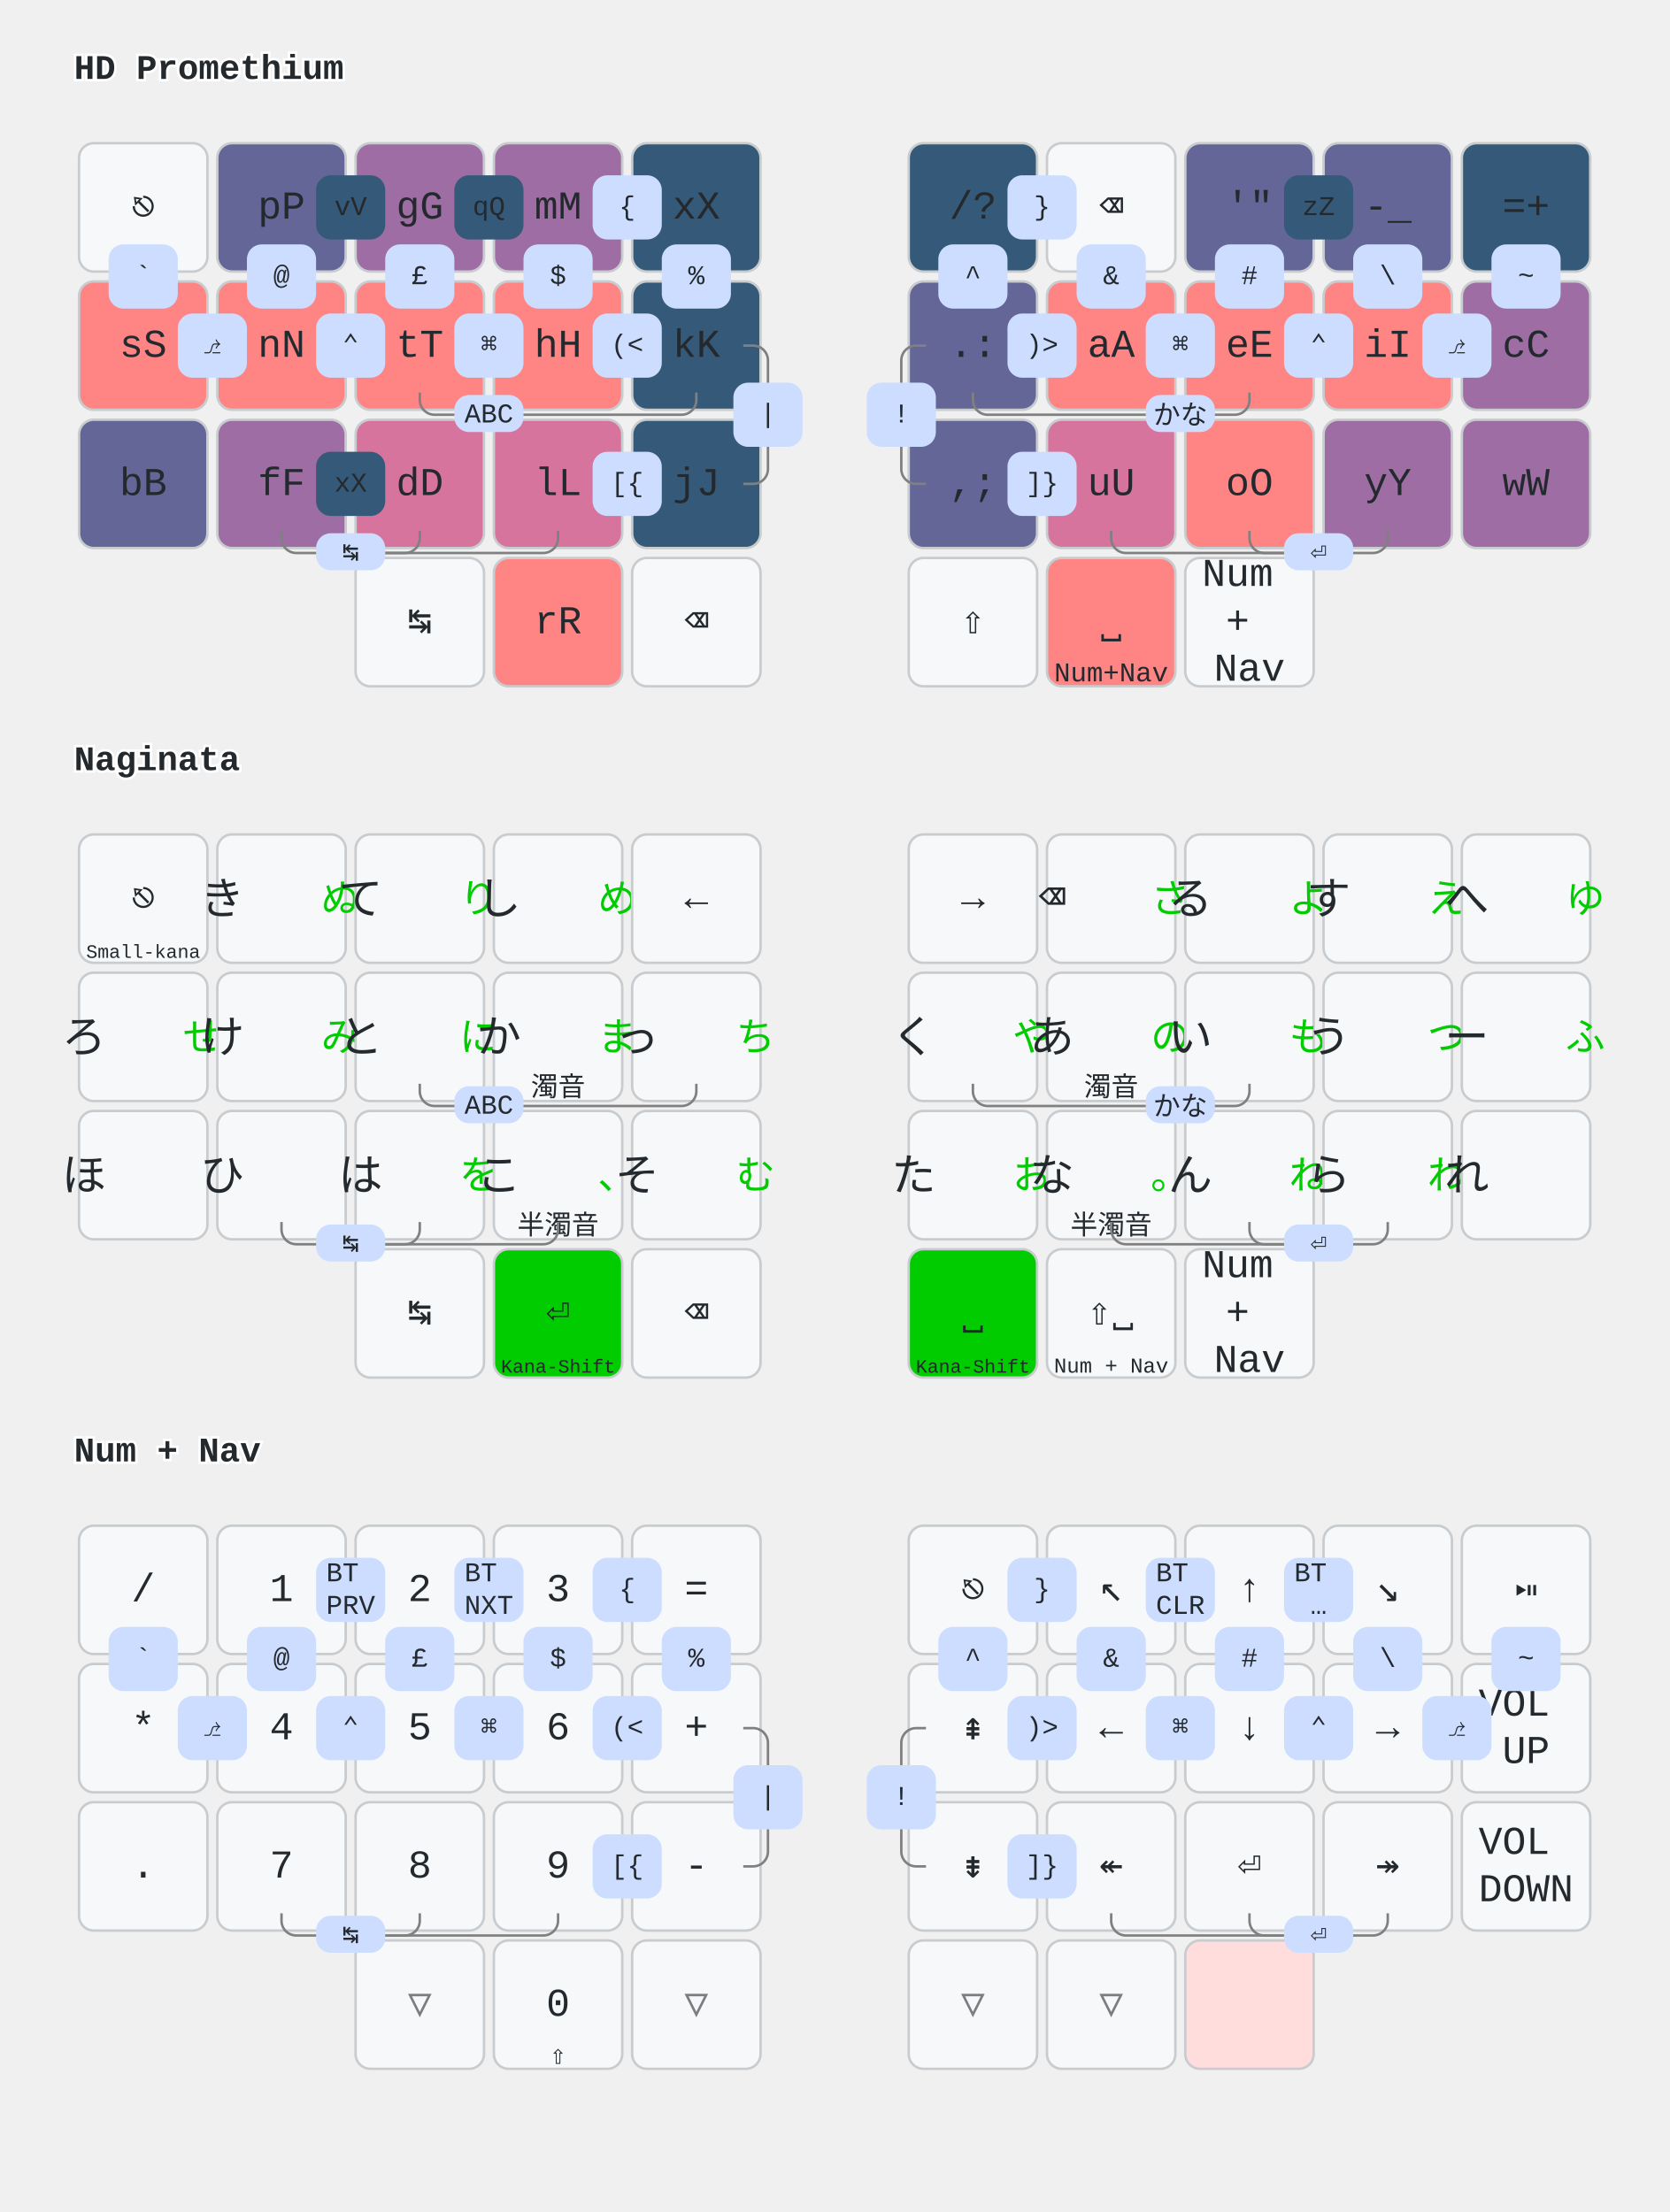
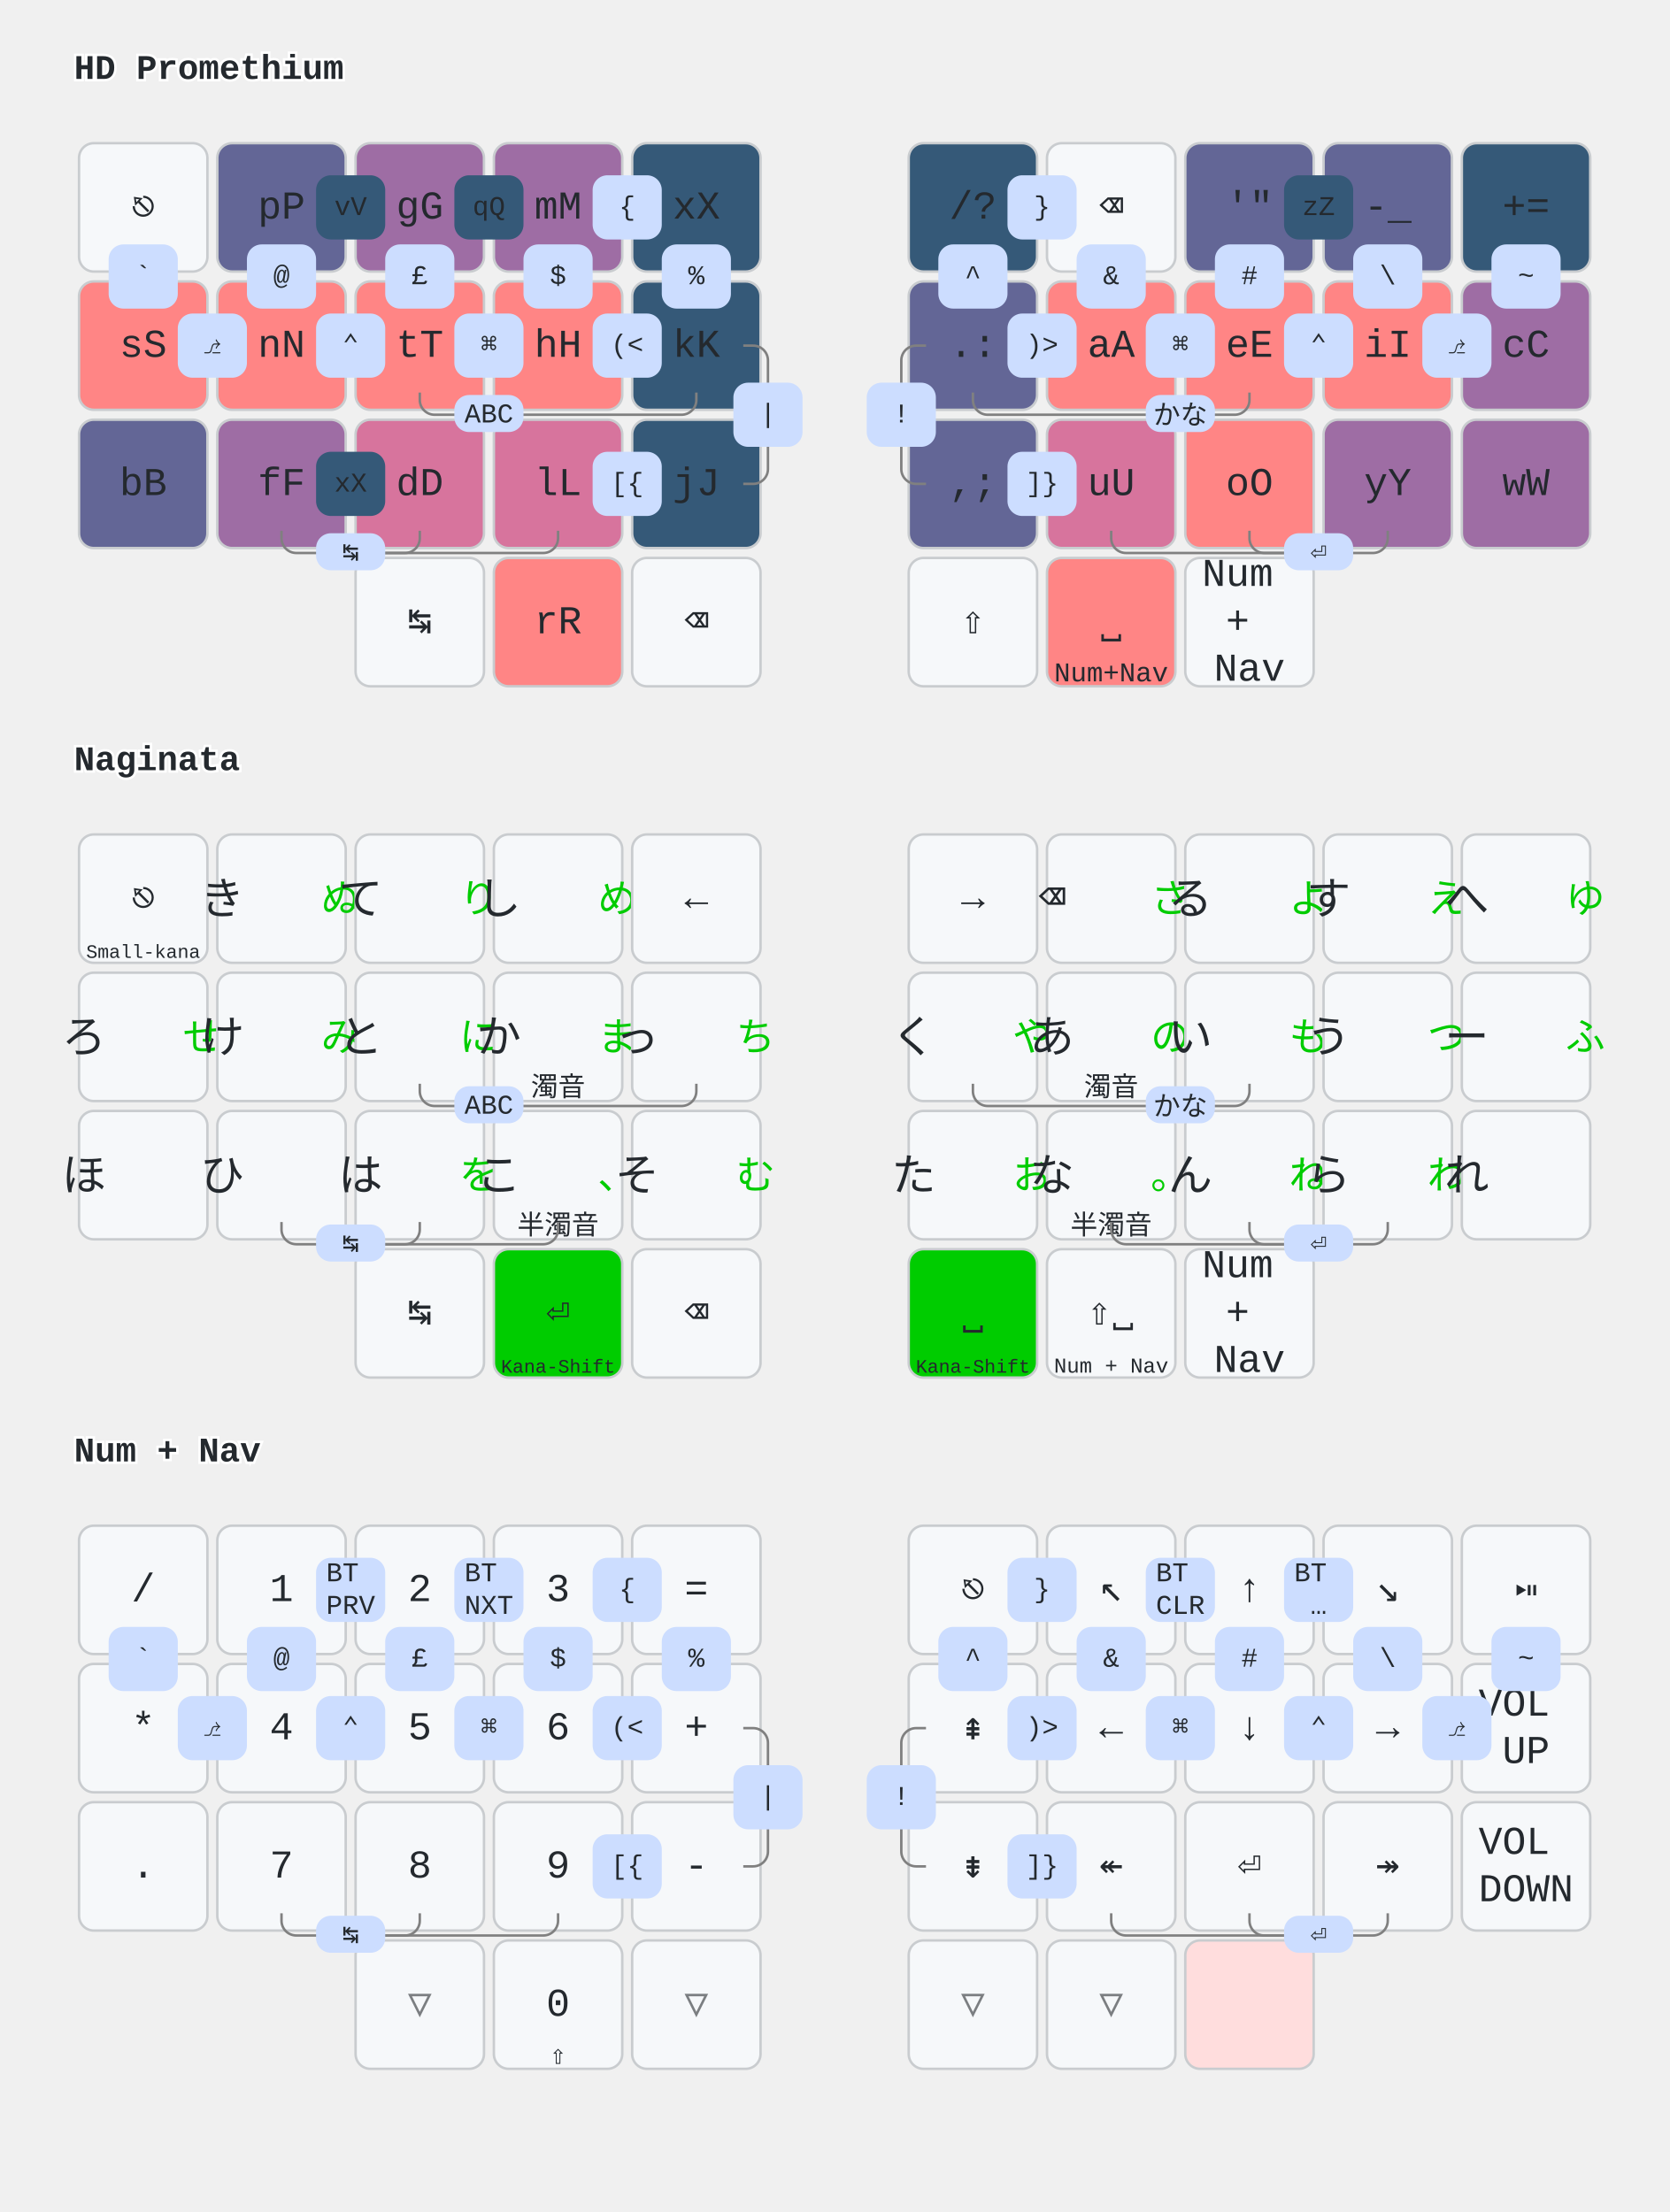
<svg xmlns="http://www.w3.org/2000/svg" width="676" height="896" viewBox="0 0 676 896" class="keymap">
  <style>/* inherit to force styles through use tags*/
svg path {
    fill: inherit;
}
/* font and background color specifications */
svg.keymap {
    font-family: SFMono-Regular,Consolas,Liberation Mono,Menlo,monospace;
    font-size: 14px;
    font-kerning: normal;
    text-rendering: optimizeLegibility;
    fill: #24292e;
}

/* default key styling */
rect.key {
    fill: #f6f8fa;
    stroke: #c9cccf;
    stroke-width: 1;
}

/* color accent for combo boxes */
rect.combo {
    fill: #cdf;
}

/* color accent for held keys */
rect.held, rect.combo.held {
    fill: #fdd;
}

/* color accent for ghost (optional) keys */
rect.ghost, rect.combo.ghost {
    stroke-dasharray: 4, 4;
    stroke-width: 2;
}

text {
    text-anchor: middle;
    dominant-baseline: middle;
}

/* styling for layer labels */
text.label {
    font-weight: bold;
    text-anchor: start;
    stroke: white;
    stroke-width: 2;
    paint-order: stroke;
}

text.tap {
    font-size: 16px;
}

/* styling for combo tap, and key hold/shifted label text */
text.combo, text.hold, text.shifted {
    font-size: 11px;
}

text.hold {
    text-anchor: middle;
    dominant-baseline: auto;
}

text.shifted {
    text-anchor: middle;
    dominant-baseline: hanging;
}

/* styling for hold/shifted label text in combo box */
text.combo.hold, text.combo.shifted {
    font-size: 8px;
}

/* lighter symbol for transparent keys */
text.trans {
    fill: #7b7e81;
}

/* styling for combo dendrons */
path.combo {
    stroke-width: 1;
    stroke: gray;
    fill: none;
}

/* Start Tabler Icons Cleanup */
/* cannot use height/width with glyphs */
.icon-tabler &gt; path {
    fill: inherit;
    stroke: inherit;
}
/* hide tabler's default box */
.icon-tabler &gt; path[stroke="none"][fill="none"] {
    visibility: collapse;
}

rect.low {
    fill: #355978;
}
rect.medium-low {
    fill: #636696;
}
rect.medium {
    fill: #9E6DA4;
}
rect.medium-high {
    fill: #D7749D;
}
rect.high {
    fill: #FF8585;
}

/* green styling for Naginata kana-shift */
rect.kshift {
    fill: #00CC00;
}
text.left {
    font-size: 18px;
    translate: 16px 7px;
}
text.right {
    fill: #00CC00;
    font-size: 16px;
    translate: -16px -10px;
}
</style>
  <g transform="translate(30, 0)" class="layer-HD Promethium">
    <text x="0" y="28" class="label" id="HD-Promethium">HD Promethium</text>
    <g transform="translate(0, 56)">
      <g transform="translate(28, 28)" class="key keypos-0">
        <rect rx="6" ry="6" x="-26" y="-26" width="52" height="52" class="key" />
        <text x="0" y="0" class="key tap">⎋</text>
      </g>
      <g transform="translate(84, 28)" class="key medium-low keypos-1">
        <rect rx="6" ry="6" x="-26" y="-26" width="52" height="52" class="key medium-low" />
        <text x="0" y="0" class="key medium-low tap">pP</text>
      </g>
      <g transform="translate(140, 28)" class="key medium keypos-2">
        <rect rx="6" ry="6" x="-26" y="-26" width="52" height="52" class="key medium" />
        <text x="0" y="0" class="key medium tap">gG</text>
      </g>
      <g transform="translate(196, 28)" class="key medium keypos-3">
        <rect rx="6" ry="6" x="-26" y="-26" width="52" height="52" class="key medium" />
        <text x="0" y="0" class="key medium tap">mM</text>
      </g>
      <g transform="translate(252, 28)" class="key low keypos-4">
        <rect rx="6" ry="6" x="-26" y="-26" width="52" height="52" class="key low" />
        <text x="0" y="0" class="key low tap">xX</text>
      </g>
      <g transform="translate(364, 28)" class="key low keypos-5">
        <rect rx="6" ry="6" x="-26" y="-26" width="52" height="52" class="key low" />
        <text x="0" y="0" class="key low tap">/?</text>
      </g>
      <g transform="translate(420, 28)" class="key keypos-6">
        <rect rx="6" ry="6" x="-26" y="-26" width="52" height="52" class="key" />
        <text x="0" y="0" class="key tap">⌫</text>
      </g>
      <g transform="translate(476, 28)" class="key medium-low keypos-7">
        <rect rx="6" ry="6" x="-26" y="-26" width="52" height="52" class="key medium-low" />
        <text x="0" y="0" class="key medium-low tap">'"</text>
      </g>
      <g transform="translate(532, 28)" class="key medium-low keypos-8">
        <rect rx="6" ry="6" x="-26" y="-26" width="52" height="52" class="key medium-low" />
        <text x="0" y="0" class="key medium-low tap">-_</text>
      </g>
      <g transform="translate(588, 28)" class="key low keypos-9">
        <rect rx="6" ry="6" x="-26" y="-26" width="52" height="52" class="key low" />
-         <text x="0" y="0" class="key low tap">=+</text>
+         <text x="0" y="0" class="key low tap">+=</text>
      </g>
      <g transform="translate(28, 84)" class="key high keypos-10">
        <rect rx="6" ry="6" x="-26" y="-26" width="52" height="52" class="key high" />
        <text x="0" y="0" class="key high tap">sS</text>
      </g>
      <g transform="translate(84, 84)" class="key high keypos-11">
        <rect rx="6" ry="6" x="-26" y="-26" width="52" height="52" class="key high" />
        <text x="0" y="0" class="key high tap">nN</text>
      </g>
      <g transform="translate(140, 84)" class="key high keypos-12">
        <rect rx="6" ry="6" x="-26" y="-26" width="52" height="52" class="key high" />
        <text x="0" y="0" class="key high tap">tT</text>
      </g>
      <g transform="translate(196, 84)" class="key high keypos-13">
        <rect rx="6" ry="6" x="-26" y="-26" width="52" height="52" class="key high" />
        <text x="0" y="0" class="key high tap">hH</text>
      </g>
      <g transform="translate(252, 84)" class="key low keypos-14">
        <rect rx="6" ry="6" x="-26" y="-26" width="52" height="52" class="key low" />
        <text x="0" y="0" class="key low tap">kK</text>
      </g>
      <g transform="translate(364, 84)" class="key medium-low keypos-15">
        <rect rx="6" ry="6" x="-26" y="-26" width="52" height="52" class="key medium-low" />
        <text x="0" y="0" class="key medium-low tap">.:</text>
      </g>
      <g transform="translate(420, 84)" class="key high keypos-16">
        <rect rx="6" ry="6" x="-26" y="-26" width="52" height="52" class="key high" />
        <text x="0" y="0" class="key high tap">aA</text>
      </g>
      <g transform="translate(476, 84)" class="key high keypos-17">
        <rect rx="6" ry="6" x="-26" y="-26" width="52" height="52" class="key high" />
        <text x="0" y="0" class="key high tap">eE</text>
      </g>
      <g transform="translate(532, 84)" class="key high keypos-18">
        <rect rx="6" ry="6" x="-26" y="-26" width="52" height="52" class="key high" />
        <text x="0" y="0" class="key high tap">iI</text>
      </g>
      <g transform="translate(588, 84)" class="key medium keypos-19">
        <rect rx="6" ry="6" x="-26" y="-26" width="52" height="52" class="key medium" />
        <text x="0" y="0" class="key medium tap">cC</text>
      </g>
      <g transform="translate(28, 140)" class="key medium-low keypos-20">
        <rect rx="6" ry="6" x="-26" y="-26" width="52" height="52" class="key medium-low" />
        <text x="0" y="0" class="key medium-low tap">bB</text>
      </g>
      <g transform="translate(84, 140)" class="key medium keypos-21">
        <rect rx="6" ry="6" x="-26" y="-26" width="52" height="52" class="key medium" />
        <text x="0" y="0" class="key medium tap">fF</text>
      </g>
      <g transform="translate(140, 140)" class="key medium-high keypos-22">
        <rect rx="6" ry="6" x="-26" y="-26" width="52" height="52" class="key medium-high" />
        <text x="0" y="0" class="key medium-high tap">dD</text>
      </g>
      <g transform="translate(196, 140)" class="key medium-high keypos-23">
        <rect rx="6" ry="6" x="-26" y="-26" width="52" height="52" class="key medium-high" />
        <text x="0" y="0" class="key medium-high tap">lL</text>
      </g>
      <g transform="translate(252, 140)" class="key low keypos-24">
        <rect rx="6" ry="6" x="-26" y="-26" width="52" height="52" class="key low" />
        <text x="0" y="0" class="key low tap">jJ</text>
      </g>
      <g transform="translate(364, 140)" class="key medium-low keypos-25">
        <rect rx="6" ry="6" x="-26" y="-26" width="52" height="52" class="key medium-low" />
        <text x="0" y="0" class="key medium-low tap">,;</text>
      </g>
      <g transform="translate(420, 140)" class="key medium-high keypos-26">
        <rect rx="6" ry="6" x="-26" y="-26" width="52" height="52" class="key medium-high" />
        <text x="0" y="0" class="key medium-high tap">uU</text>
      </g>
      <g transform="translate(476, 140)" class="key high keypos-27">
        <rect rx="6" ry="6" x="-26" y="-26" width="52" height="52" class="key high" />
        <text x="0" y="0" class="key high tap">oO</text>
      </g>
      <g transform="translate(532, 140)" class="key medium keypos-28">
        <rect rx="6" ry="6" x="-26" y="-26" width="52" height="52" class="key medium" />
        <text x="0" y="0" class="key medium tap">yY</text>
      </g>
      <g transform="translate(588, 140)" class="key medium keypos-29">
        <rect rx="6" ry="6" x="-26" y="-26" width="52" height="52" class="key medium" />
        <text x="0" y="0" class="key medium tap">wW</text>
      </g>
      <g transform="translate(140, 196)" class="key keypos-30">
        <rect rx="6" ry="6" x="-26" y="-26" width="52" height="52" class="key" />
        <text x="0" y="0" class="key tap">↹</text>
      </g>
      <g transform="translate(196, 196)" class="key high keypos-31">
        <rect rx="6" ry="6" x="-26" y="-26" width="52" height="52" class="key high" />
        <text x="0" y="0" class="key high tap">rR</text>
      </g>
      <g transform="translate(252, 196)" class="key keypos-32">
        <rect rx="6" ry="6" x="-26" y="-26" width="52" height="52" class="key" />
        <text x="0" y="0" class="key tap">⌫</text>
      </g>
      <g transform="translate(364, 196)" class="key keypos-33">
        <rect rx="6" ry="6" x="-26" y="-26" width="52" height="52" class="key" />
        <text x="0" y="0" class="key tap">⇧</text>
      </g>
      <g transform="translate(420, 196)" class="key high keypos-34">
        <rect rx="6" ry="6" x="-26" y="-26" width="52" height="52" class="key high" />
        <text x="0" y="0" class="key high tap">⎵</text>
        <text x="0" y="24" class="key high hold">Num+Nav</text>
      </g>
      <g transform="translate(476, 196)" class="key keypos-35">
        <rect rx="6" ry="6" x="-26" y="-26" width="52" height="52" class="key" />
        <a href="#Num--Nav">
          <text x="0" y="0" class="key tap layer-activator">
            <tspan x="0" dy="-1.2em">Num</tspan>
            <tspan x="0" dy="1.2em">+</tspan>
            <tspan x="0" dy="1.2em">Nav</tspan>
          </text>
        </a>
      </g>
      <g class="combo combopos-2">
        <path d="M448,112 h-78 a6.0,6.0 0 0 1 -6.0,-6.0 v-3" class="combo" />
        <path d="M448,112 h22 a6.0,6.0 0 0 0 6.0,-6.0 v-3" class="combo" />
        <rect rx="6" ry="6" x="434" y="104" width="28" height="15" class="combo" />
        <text x="448" y="112" class="combo tap">かな</text>
      </g>
      <g class="combo combopos-3">
        <path d="M168,112 h78 a6.0,6.0 0 0 0 6.0,-6.0 v-3" class="combo" />
        <path d="M168,112 h-22 a6.0,6.0 0 0 1 -6.0,-6.0 v-3" class="combo" />
        <rect rx="6" ry="6" x="154" y="104" width="28" height="15" class="combo" />
        <text x="168" y="112" class="combo tap">ABC</text>
      </g>
      <g class="combo combopos-4">
        <path d="M112,168 h78 a6.0,6.0 0 0 0 6.0,-6.0 v-3" class="combo" />
        <path d="M112,168 h22 a6.0,6.0 0 0 0 6.0,-6.0 v-3" class="combo" />
        <path d="M112,168 h-22 a6.0,6.0 0 0 1 -6.0,-6.0 v-3" class="combo" />
        <rect rx="6" ry="6" x="98" y="160" width="28" height="15" class="combo" />
        <text x="112" y="168" class="combo tap">↹</text>
      </g>
      <g class="combo combopos-5">
        <path d="M504,168 h-78 a6.0,6.0 0 0 1 -6.0,-6.0 v-3" class="combo" />
        <path d="M504,168 h-22 a6.0,6.0 0 0 1 -6.0,-6.0 v-3" class="combo" />
        <path d="M504,168 h22 a6.0,6.0 0 0 0 6.0,-6.0 v-3" class="combo" />
        <rect rx="6" ry="6" x="490" y="160" width="28" height="15" class="combo" />
        <text x="504" y="168" class="combo tap">⏎</text>
      </g>
      <g class="combo combopos-6">
        <rect rx="6" ry="6" x="42" y="71" width="28" height="26" class="combo" />
        <text x="56" y="84" class="combo tap">⎇</text>
      </g>
      <g class="combo combopos-7">
        <rect rx="6" ry="6" x="98" y="71" width="28" height="26" class="combo" />
        <text x="112" y="84" class="combo tap">⌃</text>
      </g>
      <g class="combo combopos-8">
        <rect rx="6" ry="6" x="154" y="71" width="28" height="26" class="combo" />
        <text x="168" y="84" class="combo tap">⌘</text>
      </g>
      <g class="combo combopos-9">
        <rect rx="6" ry="6" x="546" y="71" width="28" height="26" class="combo" />
        <text x="560" y="84" class="combo tap">⎇</text>
      </g>
      <g class="combo combopos-10">
        <rect rx="6" ry="6" x="490" y="71" width="28" height="26" class="combo" />
        <text x="504" y="84" class="combo tap">⌃</text>
      </g>
      <g class="combo combopos-11">
        <rect rx="6" ry="6" x="434" y="71" width="28" height="26" class="combo" />
        <text x="448" y="84" class="combo tap">⌘</text>
      </g>
      <g class="combo low combopos-12">
        <rect rx="6" ry="6" x="154" y="15" width="28" height="26" class="combo low" />
        <text x="168" y="28" class="combo low tap">qQ</text>
      </g>
      <g class="combo low combopos-13">
        <rect rx="6" ry="6" x="490" y="15" width="28" height="26" class="combo low" />
        <text x="504" y="28" class="combo low tap">zZ</text>
      </g>
      <g class="combo low combopos-14">
        <rect rx="6" ry="6" x="98" y="15" width="28" height="26" class="combo low" />
        <text x="112" y="28" class="combo low tap">vV</text>
      </g>
      <g class="combo low combopos-15">
        <rect rx="6" ry="6" x="98" y="127" width="28" height="26" class="combo low" />
        <text x="112" y="140" class="combo low tap">xX</text>
      </g>
      <g class="combo combopos-16">
        <rect rx="6" ry="6" x="14" y="43" width="28" height="26" class="combo" />
        <text x="28" y="56" class="combo tap">`</text>
      </g>
      <g class="combo combopos-17">
        <rect rx="6" ry="6" x="70" y="43" width="28" height="26" class="combo" />
        <text x="84" y="56" class="combo tap">@</text>
      </g>
      <g class="combo combopos-18">
        <rect rx="6" ry="6" x="126" y="43" width="28" height="26" class="combo" />
        <text x="140" y="56" class="combo tap">£</text>
      </g>
      <g class="combo combopos-19">
        <rect rx="6" ry="6" x="182" y="43" width="28" height="26" class="combo" />
        <text x="196" y="56" class="combo tap">$</text>
      </g>
      <g class="combo combopos-20">
        <rect rx="6" ry="6" x="238" y="43" width="28" height="26" class="combo" />
        <text x="252" y="56" class="combo tap">%</text>
      </g>
      <g class="combo combopos-21">
        <path d="M281,112 v-22 a6.0,6.0 0 0 0 -6.0,-6.0 h-4" class="combo" />
        <path d="M281,112 v22 a6.0,6.0 0 0 1 -6.0,6.0 h-4" class="combo" />
        <rect rx="6" ry="6" x="267" y="99" width="28" height="26" class="combo" />
        <text x="281" y="112" class="combo tap">|</text>
      </g>
      <g class="combo combopos-22">
        <path d="M335,112 v-22 a6.0,6.0 0 0 1 6.0,-6.0 h4" class="combo" />
        <path d="M335,112 v22 a6.0,6.0 0 0 0 6.0,6.0 h4" class="combo" />
        <rect rx="6" ry="6" x="321" y="99" width="28" height="26" class="combo" />
        <text x="335" y="112" class="combo tap">!</text>
      </g>
      <g class="combo combopos-23">
        <rect rx="6" ry="6" x="350" y="43" width="28" height="26" class="combo" />
        <text x="364" y="56" class="combo tap">^</text>
      </g>
      <g class="combo combopos-24">
        <rect rx="6" ry="6" x="406" y="43" width="28" height="26" class="combo" />
        <text x="420" y="56" class="combo tap">&amp;</text>
      </g>
      <g class="combo combopos-25">
        <rect rx="6" ry="6" x="462" y="43" width="28" height="26" class="combo" />
        <text x="476" y="56" class="combo tap">#</text>
      </g>
      <g class="combo combopos-26">
        <rect rx="6" ry="6" x="518" y="43" width="28" height="26" class="combo" />
        <text x="532" y="56" class="combo tap">\</text>
      </g>
      <g class="combo combopos-27">
        <rect rx="6" ry="6" x="574" y="43" width="28" height="26" class="combo" />
        <text x="588" y="56" class="combo tap">~</text>
      </g>
      <g class="combo combopos-28">
        <rect rx="6" ry="6" x="210" y="15" width="28" height="26" class="combo" />
        <text x="224" y="28" class="combo tap">{</text>
      </g>
      <g class="combo combopos-29">
        <rect rx="6" ry="6" x="378" y="15" width="28" height="26" class="combo" />
        <text x="392" y="28" class="combo tap">}</text>
      </g>
      <g class="combo combopos-30">
        <rect rx="6" ry="6" x="210" y="71" width="28" height="26" class="combo" />
        <text x="224" y="84" class="combo tap">(&lt;</text>
      </g>
      <g class="combo combopos-31">
        <rect rx="6" ry="6" x="378" y="71" width="28" height="26" class="combo" />
        <text x="392" y="84" class="combo tap">)&gt;</text>
      </g>
      <g class="combo combopos-32">
        <rect rx="6" ry="6" x="210" y="127" width="28" height="26" class="combo" />
        <text x="224" y="140" class="combo tap">[{</text>
      </g>
      <g class="combo combopos-33">
        <rect rx="6" ry="6" x="378" y="127" width="28" height="26" class="combo" />
        <text x="392" y="140" class="combo tap">]}</text>
      </g>
    </g>
  </g>
  <g transform="translate(30, 280)" class="layer-Naginata">
    <text x="0" y="28" class="label" id="Naginata">Naginata</text>
    <g transform="translate(0, 56)">
      <g transform="translate(28, 28)" class="key keypos-0">
        <rect rx="6" ry="6" x="-26" y="-26" width="52" height="52" class="key" />
        <text x="0" y="0" class="key tap">⎋</text>
        <text x="0" y="24" class="key hold">
          <tspan style="font-size: 70%">Small-kana</tspan>
        </text>
      </g>
      <g transform="translate(84, 28)" class="key keypos-1">
        <rect rx="6" ry="6" x="-26" y="-26" width="52" height="52" class="key" />
        <text x="-24" y="0" class="key left">き</text>
        <text x="24" y="0" class="key right">ぬ</text>
      </g>
      <g transform="translate(140, 28)" class="key keypos-2">
        <rect rx="6" ry="6" x="-26" y="-26" width="52" height="52" class="key" />
        <text x="-24" y="0" class="key left">て</text>
        <text x="24" y="0" class="key right">り</text>
      </g>
      <g transform="translate(196, 28)" class="key keypos-3">
        <rect rx="6" ry="6" x="-26" y="-26" width="52" height="52" class="key" />
        <text x="-24" y="0" class="key left">し</text>
        <text x="24" y="0" class="key right">め</text>
      </g>
      <g transform="translate(252, 28)" class="key keypos-4">
        <rect rx="6" ry="6" x="-26" y="-26" width="52" height="52" class="key" />
        <text x="0" y="0" class="key tap">←</text>
      </g>
      <g transform="translate(364, 28)" class="key keypos-5">
        <rect rx="6" ry="6" x="-26" y="-26" width="52" height="52" class="key" />
        <text x="0" y="0" class="key tap">→</text>
      </g>
      <g transform="translate(420, 28)" class="key keypos-6">
        <rect rx="6" ry="6" x="-26" y="-26" width="52" height="52" class="key" />
        <text x="-24" y="0" class="key left">⌫</text>
        <text x="24" y="0" class="key right">さ</text>
      </g>
      <g transform="translate(476, 28)" class="key keypos-7">
        <rect rx="6" ry="6" x="-26" y="-26" width="52" height="52" class="key" />
        <text x="-24" y="0" class="key left">る</text>
        <text x="24" y="0" class="key right">よ</text>
      </g>
      <g transform="translate(532, 28)" class="key keypos-8">
        <rect rx="6" ry="6" x="-26" y="-26" width="52" height="52" class="key" />
        <text x="-24" y="0" class="key left">す</text>
        <text x="24" y="0" class="key right">え</text>
      </g>
      <g transform="translate(588, 28)" class="key keypos-9">
        <rect rx="6" ry="6" x="-26" y="-26" width="52" height="52" class="key" />
        <text x="-24" y="0" class="key left">へ</text>
        <text x="24" y="0" class="key right">ゆ</text>
      </g>
      <g transform="translate(28, 84)" class="key keypos-10">
        <rect rx="6" ry="6" x="-26" y="-26" width="52" height="52" class="key" />
        <text x="-24" y="0" class="key left">ろ</text>
        <text x="24" y="0" class="key right">せ</text>
      </g>
      <g transform="translate(84, 84)" class="key keypos-11">
        <rect rx="6" ry="6" x="-26" y="-26" width="52" height="52" class="key" />
        <text x="-24" y="0" class="key left">け</text>
        <text x="24" y="0" class="key right">み</text>
      </g>
      <g transform="translate(140, 84)" class="key keypos-12">
        <rect rx="6" ry="6" x="-26" y="-26" width="52" height="52" class="key" />
        <text x="-24" y="0" class="key left">と</text>
        <text x="24" y="0" class="key right">に</text>
      </g>
      <g transform="translate(196, 84)" class="key keypos-13">
        <rect rx="6" ry="6" x="-26" y="-26" width="52" height="52" class="key" />
        <text x="0" y="24" class="key hold">濁音</text>
        <text x="-24" y="0" class="key left">か</text>
        <text x="24" y="0" class="key right">ま</text>
      </g>
      <g transform="translate(252, 84)" class="key keypos-14">
        <rect rx="6" ry="6" x="-26" y="-26" width="52" height="52" class="key" />
        <text x="-24" y="0" class="key left">っ</text>
        <text x="24" y="0" class="key right">ち</text>
      </g>
      <g transform="translate(364, 84)" class="key keypos-15">
        <rect rx="6" ry="6" x="-26" y="-26" width="52" height="52" class="key" />
        <text x="-24" y="0" class="key left">く</text>
        <text x="24" y="0" class="key right">や</text>
      </g>
      <g transform="translate(420, 84)" class="key keypos-16">
        <rect rx="6" ry="6" x="-26" y="-26" width="52" height="52" class="key" />
        <text x="0" y="24" class="key hold">濁音</text>
        <text x="-24" y="0" class="key left">あ</text>
        <text x="24" y="0" class="key right">の</text>
      </g>
      <g transform="translate(476, 84)" class="key keypos-17">
        <rect rx="6" ry="6" x="-26" y="-26" width="52" height="52" class="key" />
        <text x="-24" y="0" class="key left">い</text>
        <text x="24" y="0" class="key right">も</text>
      </g>
      <g transform="translate(532, 84)" class="key keypos-18">
        <rect rx="6" ry="6" x="-26" y="-26" width="52" height="52" class="key" />
        <text x="-24" y="0" class="key left">う</text>
        <text x="24" y="0" class="key right">つ</text>
      </g>
      <g transform="translate(588, 84)" class="key keypos-19">
        <rect rx="6" ry="6" x="-26" y="-26" width="52" height="52" class="key" />
        <text x="-24" y="0" class="key left">ー</text>
        <text x="24" y="0" class="key right">ふ</text>
      </g>
      <g transform="translate(28, 140)" class="key keypos-20">
        <rect rx="6" ry="6" x="-26" y="-26" width="52" height="52" class="key" />
        <text x="-24" y="0" class="key left">ほ</text>
      </g>
      <g transform="translate(84, 140)" class="key keypos-21">
        <rect rx="6" ry="6" x="-26" y="-26" width="52" height="52" class="key" />
        <text x="-24" y="0" class="key left">ひ</text>
      </g>
      <g transform="translate(140, 140)" class="key keypos-22">
        <rect rx="6" ry="6" x="-26" y="-26" width="52" height="52" class="key" />
        <text x="-24" y="0" class="key left">は</text>
        <text x="24" y="0" class="key right">を</text>
      </g>
      <g transform="translate(196, 140)" class="key keypos-23">
        <rect rx="6" ry="6" x="-26" y="-26" width="52" height="52" class="key" />
        <text x="0" y="24" class="key hold">半濁音</text>
        <text x="-24" y="0" class="key left">こ</text>
        <text x="24" y="0" class="key right">、</text>
      </g>
      <g transform="translate(252, 140)" class="key keypos-24">
        <rect rx="6" ry="6" x="-26" y="-26" width="52" height="52" class="key" />
        <text x="-24" y="0" class="key left">そ</text>
        <text x="24" y="0" class="key right">む</text>
      </g>
      <g transform="translate(364, 140)" class="key keypos-25">
        <rect rx="6" ry="6" x="-26" y="-26" width="52" height="52" class="key" />
        <text x="-24" y="0" class="key left">た</text>
        <text x="24" y="0" class="key right">お</text>
      </g>
      <g transform="translate(420, 140)" class="key keypos-26">
        <rect rx="6" ry="6" x="-26" y="-26" width="52" height="52" class="key" />
        <text x="0" y="24" class="key hold">半濁音</text>
        <text x="-24" y="0" class="key left">な</text>
        <text x="24" y="0" class="key right">。</text>
      </g>
      <g transform="translate(476, 140)" class="key keypos-27">
        <rect rx="6" ry="6" x="-26" y="-26" width="52" height="52" class="key" />
        <text x="-24" y="0" class="key left">ん</text>
        <text x="24" y="0" class="key right">ね</text>
      </g>
      <g transform="translate(532, 140)" class="key keypos-28">
        <rect rx="6" ry="6" x="-26" y="-26" width="52" height="52" class="key" />
        <text x="-24" y="0" class="key left">ら</text>
        <text x="24" y="0" class="key right">わ</text>
      </g>
      <g transform="translate(588, 140)" class="key keypos-29">
        <rect rx="6" ry="6" x="-26" y="-26" width="52" height="52" class="key" />
        <text x="-24" y="0" class="key left">れ</text>
      </g>
      <g transform="translate(140, 196)" class="key keypos-30">
        <rect rx="6" ry="6" x="-26" y="-26" width="52" height="52" class="key" />
        <text x="0" y="0" class="key tap">↹</text>
      </g>
      <g transform="translate(196, 196)" class="key kshift keypos-31">
        <rect rx="6" ry="6" x="-26" y="-26" width="52" height="52" class="key kshift" />
        <text x="0" y="0" class="key kshift tap">⏎</text>
        <text x="0" y="24" class="key kshift hold">
          <tspan style="font-size: 70%">Kana-Shift</tspan>
        </text>
      </g>
      <g transform="translate(252, 196)" class="key keypos-32">
        <rect rx="6" ry="6" x="-26" y="-26" width="52" height="52" class="key" />
        <text x="0" y="0" class="key tap">⌫</text>
      </g>
      <g transform="translate(364, 196)" class="key kshift keypos-33">
        <rect rx="6" ry="6" x="-26" y="-26" width="52" height="52" class="key kshift" />
        <text x="0" y="0" class="key kshift tap">⎵</text>
        <text x="0" y="24" class="key kshift hold">
          <tspan style="font-size: 70%">Kana-Shift</tspan>
        </text>
      </g>
      <g transform="translate(420, 196)" class="key keypos-34">
        <rect rx="6" ry="6" x="-26" y="-26" width="52" height="52" class="key" />
        <text x="0" y="0" class="key tap">⇧⎵</text>
        <a href="#Num--Nav">
          <text x="0" y="24" class="key hold layer-activator">
            <tspan style="font-size: 78%">Num + Nav</tspan>
          </text>
        </a>
      </g>
      <g transform="translate(476, 196)" class="key keypos-35">
        <rect rx="6" ry="6" x="-26" y="-26" width="52" height="52" class="key" />
        <a href="#Num--Nav">
          <text x="0" y="0" class="key tap layer-activator">
            <tspan x="0" dy="-1.2em">Num</tspan>
            <tspan x="0" dy="1.2em">+</tspan>
            <tspan x="0" dy="1.2em">Nav</tspan>
          </text>
        </a>
      </g>
      <g class="combo combopos-0">
        <path d="M448,112 h-78 a6.0,6.0 0 0 1 -6.0,-6.0 v-3" class="combo" />
        <path d="M448,112 h22 a6.0,6.0 0 0 0 6.0,-6.0 v-3" class="combo" />
        <rect rx="6" ry="6" x="434" y="104" width="28" height="15" class="combo" />
        <text x="448" y="112" class="combo tap">かな</text>
      </g>
      <g class="combo combopos-1">
        <path d="M168,112 h78 a6.0,6.0 0 0 0 6.0,-6.0 v-3" class="combo" />
        <path d="M168,112 h-22 a6.0,6.0 0 0 1 -6.0,-6.0 v-3" class="combo" />
        <rect rx="6" ry="6" x="154" y="104" width="28" height="15" class="combo" />
        <text x="168" y="112" class="combo tap">ABC</text>
      </g>
      <g class="combo combopos-2">
        <path d="M112,168 h78 a6.0,6.0 0 0 0 6.0,-6.0 v-3" class="combo" />
        <path d="M112,168 h22 a6.0,6.0 0 0 0 6.0,-6.0 v-3" class="combo" />
        <path d="M112,168 h-22 a6.0,6.0 0 0 1 -6.0,-6.0 v-3" class="combo" />
        <rect rx="6" ry="6" x="98" y="160" width="28" height="15" class="combo" />
        <text x="112" y="168" class="combo tap">↹</text>
      </g>
      <g class="combo combopos-3">
        <path d="M504,168 h-78 a6.0,6.0 0 0 1 -6.0,-6.0 v-3" class="combo" />
        <path d="M504,168 h-22 a6.0,6.0 0 0 1 -6.0,-6.0 v-3" class="combo" />
        <path d="M504,168 h22 a6.0,6.0 0 0 0 6.0,-6.0 v-3" class="combo" />
        <rect rx="6" ry="6" x="490" y="160" width="28" height="15" class="combo" />
        <text x="504" y="168" class="combo tap">⏎</text>
      </g>
    </g>
  </g>
  <g transform="translate(30, 560)" class="layer-Num + Nav">
    <text x="0" y="28" class="label" id="Num--Nav">Num + Nav</text>
    <g transform="translate(0, 56)">
      <g transform="translate(28, 28)" class="key keypos-0">
        <rect rx="6" ry="6" x="-26" y="-26" width="52" height="52" class="key" />
        <text x="0" y="0" class="key tap">/</text>
      </g>
      <g transform="translate(84, 28)" class="key keypos-1">
        <rect rx="6" ry="6" x="-26" y="-26" width="52" height="52" class="key" />
        <text x="0" y="0" class="key tap">1</text>
      </g>
      <g transform="translate(140, 28)" class="key keypos-2">
        <rect rx="6" ry="6" x="-26" y="-26" width="52" height="52" class="key" />
        <text x="0" y="0" class="key tap">2</text>
      </g>
      <g transform="translate(196, 28)" class="key keypos-3">
        <rect rx="6" ry="6" x="-26" y="-26" width="52" height="52" class="key" />
        <text x="0" y="0" class="key tap">3</text>
      </g>
      <g transform="translate(252, 28)" class="key keypos-4">
        <rect rx="6" ry="6" x="-26" y="-26" width="52" height="52" class="key" />
        <text x="0" y="0" class="key tap">=</text>
      </g>
      <g transform="translate(364, 28)" class="key keypos-5">
        <rect rx="6" ry="6" x="-26" y="-26" width="52" height="52" class="key" />
        <text x="0" y="0" class="key tap">⎋</text>
      </g>
      <g transform="translate(420, 28)" class="key keypos-6">
        <rect rx="6" ry="6" x="-26" y="-26" width="52" height="52" class="key" />
        <text x="0" y="0" class="key tap">↖</text>
      </g>
      <g transform="translate(476, 28)" class="key keypos-7">
        <rect rx="6" ry="6" x="-26" y="-26" width="52" height="52" class="key" />
        <text x="0" y="0" class="key tap">↑</text>
      </g>
      <g transform="translate(532, 28)" class="key keypos-8">
        <rect rx="6" ry="6" x="-26" y="-26" width="52" height="52" class="key" />
        <text x="0" y="0" class="key tap">↘</text>
      </g>
      <g transform="translate(588, 28)" class="key keypos-9">
        <rect rx="6" ry="6" x="-26" y="-26" width="52" height="52" class="key" />
        <text x="0" y="0" class="key tap">⏯</text>
      </g>
      <g transform="translate(28, 84)" class="key keypos-10">
        <rect rx="6" ry="6" x="-26" y="-26" width="52" height="52" class="key" />
        <text x="0" y="0" class="key tap">*</text>
      </g>
      <g transform="translate(84, 84)" class="key keypos-11">
        <rect rx="6" ry="6" x="-26" y="-26" width="52" height="52" class="key" />
        <text x="0" y="0" class="key tap">4</text>
      </g>
      <g transform="translate(140, 84)" class="key keypos-12">
        <rect rx="6" ry="6" x="-26" y="-26" width="52" height="52" class="key" />
        <text x="0" y="0" class="key tap">5</text>
      </g>
      <g transform="translate(196, 84)" class="key keypos-13">
        <rect rx="6" ry="6" x="-26" y="-26" width="52" height="52" class="key" />
        <text x="0" y="0" class="key tap">6</text>
      </g>
      <g transform="translate(252, 84)" class="key keypos-14">
        <rect rx="6" ry="6" x="-26" y="-26" width="52" height="52" class="key" />
        <text x="0" y="0" class="key tap">+</text>
      </g>
      <g transform="translate(364, 84)" class="key keypos-15">
        <rect rx="6" ry="6" x="-26" y="-26" width="52" height="52" class="key" />
        <text x="0" y="0" class="key tap">⇞</text>
      </g>
      <g transform="translate(420, 84)" class="key keypos-16">
        <rect rx="6" ry="6" x="-26" y="-26" width="52" height="52" class="key" />
        <text x="0" y="0" class="key tap">←</text>
      </g>
      <g transform="translate(476, 84)" class="key keypos-17">
        <rect rx="6" ry="6" x="-26" y="-26" width="52" height="52" class="key" />
        <text x="0" y="0" class="key tap">↓</text>
      </g>
      <g transform="translate(532, 84)" class="key keypos-18">
        <rect rx="6" ry="6" x="-26" y="-26" width="52" height="52" class="key" />
        <text x="0" y="0" class="key tap">→</text>
      </g>
      <g transform="translate(588, 84)" class="key keypos-19">
        <rect rx="6" ry="6" x="-26" y="-26" width="52" height="52" class="key" />
        <text x="0" y="0" class="key tap">
          <tspan x="0" dy="-0.6em">VOL</tspan>
          <tspan x="0" dy="1.2em">UP</tspan>
        </text>
      </g>
      <g transform="translate(28, 140)" class="key keypos-20">
        <rect rx="6" ry="6" x="-26" y="-26" width="52" height="52" class="key" />
        <text x="0" y="0" class="key tap">.</text>
      </g>
      <g transform="translate(84, 140)" class="key keypos-21">
        <rect rx="6" ry="6" x="-26" y="-26" width="52" height="52" class="key" />
        <text x="0" y="0" class="key tap">7</text>
      </g>
      <g transform="translate(140, 140)" class="key keypos-22">
        <rect rx="6" ry="6" x="-26" y="-26" width="52" height="52" class="key" />
        <text x="0" y="0" class="key tap">8</text>
      </g>
      <g transform="translate(196, 140)" class="key keypos-23">
        <rect rx="6" ry="6" x="-26" y="-26" width="52" height="52" class="key" />
        <text x="0" y="0" class="key tap">9</text>
      </g>
      <g transform="translate(252, 140)" class="key keypos-24">
        <rect rx="6" ry="6" x="-26" y="-26" width="52" height="52" class="key" />
        <text x="0" y="0" class="key tap">-</text>
      </g>
      <g transform="translate(364, 140)" class="key keypos-25">
        <rect rx="6" ry="6" x="-26" y="-26" width="52" height="52" class="key" />
        <text x="0" y="0" class="key tap">⇟</text>
      </g>
      <g transform="translate(420, 140)" class="key keypos-26">
        <rect rx="6" ry="6" x="-26" y="-26" width="52" height="52" class="key" />
        <text x="0" y="0" class="key tap">↞</text>
      </g>
      <g transform="translate(476, 140)" class="key keypos-27">
        <rect rx="6" ry="6" x="-26" y="-26" width="52" height="52" class="key" />
        <text x="0" y="0" class="key tap">⏎</text>
      </g>
      <g transform="translate(532, 140)" class="key keypos-28">
        <rect rx="6" ry="6" x="-26" y="-26" width="52" height="52" class="key" />
        <text x="0" y="0" class="key tap">↠</text>
      </g>
      <g transform="translate(588, 140)" class="key keypos-29">
        <rect rx="6" ry="6" x="-26" y="-26" width="52" height="52" class="key" />
        <text x="0" y="0" class="key tap">
          <tspan x="0" dy="-0.6em">VOL</tspan>
          <tspan x="0" dy="1.2em">DOWN</tspan>
        </text>
      </g>
      <g transform="translate(140, 196)" class="key trans keypos-30">
        <rect rx="6" ry="6" x="-26" y="-26" width="52" height="52" class="key trans" />
        <text x="0" y="0" class="key trans tap">▽</text>
      </g>
      <g transform="translate(196, 196)" class="key keypos-31">
        <rect rx="6" ry="6" x="-26" y="-26" width="52" height="52" class="key" />
        <text x="0" y="0" class="key tap">0</text>
        <text x="0" y="24" class="key hold">⇧</text>
      </g>
      <g transform="translate(252, 196)" class="key trans keypos-32">
        <rect rx="6" ry="6" x="-26" y="-26" width="52" height="52" class="key trans" />
        <text x="0" y="0" class="key trans tap">▽</text>
      </g>
      <g transform="translate(364, 196)" class="key trans keypos-33">
        <rect rx="6" ry="6" x="-26" y="-26" width="52" height="52" class="key trans" />
        <text x="0" y="0" class="key trans tap">▽</text>
      </g>
      <g transform="translate(420, 196)" class="key trans keypos-34">
        <rect rx="6" ry="6" x="-26" y="-26" width="52" height="52" class="key trans" />
        <text x="0" y="0" class="key trans tap">▽</text>
      </g>
      <g transform="translate(476, 196)" class="key held keypos-35">
        <rect rx="6" ry="6" x="-26" y="-26" width="52" height="52" class="key held" />
      </g>
      <g class="combo combopos-0">
        <path d="M112,168 h78 a6.0,6.0 0 0 0 6.0,-6.0 v-3" class="combo" />
        <path d="M112,168 h22 a6.0,6.0 0 0 0 6.0,-6.0 v-3" class="combo" />
        <path d="M112,168 h-22 a6.0,6.0 0 0 1 -6.0,-6.0 v-3" class="combo" />
        <rect rx="6" ry="6" x="98" y="160" width="28" height="15" class="combo" />
        <text x="112" y="168" class="combo tap">↹</text>
      </g>
      <g class="combo combopos-1">
        <path d="M504,168 h-78 a6.0,6.0 0 0 1 -6.0,-6.0 v-3" class="combo" />
        <path d="M504,168 h-22 a6.0,6.0 0 0 1 -6.0,-6.0 v-3" class="combo" />
        <path d="M504,168 h22 a6.0,6.0 0 0 0 6.0,-6.0 v-3" class="combo" />
        <rect rx="6" ry="6" x="490" y="160" width="28" height="15" class="combo" />
        <text x="504" y="168" class="combo tap">⏎</text>
      </g>
      <g class="combo combopos-2">
        <rect rx="6" ry="6" x="42" y="71" width="28" height="26" class="combo" />
        <text x="56" y="84" class="combo tap">⎇</text>
      </g>
      <g class="combo combopos-3">
        <rect rx="6" ry="6" x="98" y="71" width="28" height="26" class="combo" />
        <text x="112" y="84" class="combo tap">⌃</text>
      </g>
      <g class="combo combopos-4">
        <rect rx="6" ry="6" x="154" y="71" width="28" height="26" class="combo" />
        <text x="168" y="84" class="combo tap">⌘</text>
      </g>
      <g class="combo combopos-5">
        <rect rx="6" ry="6" x="546" y="71" width="28" height="26" class="combo" />
        <text x="560" y="84" class="combo tap">⎇</text>
      </g>
      <g class="combo combopos-6">
        <rect rx="6" ry="6" x="490" y="71" width="28" height="26" class="combo" />
        <text x="504" y="84" class="combo tap">⌃</text>
      </g>
      <g class="combo combopos-7">
        <rect rx="6" ry="6" x="434" y="71" width="28" height="26" class="combo" />
        <text x="448" y="84" class="combo tap">⌘</text>
      </g>
      <g class="combo combopos-8">
        <rect rx="6" ry="6" x="14" y="43" width="28" height="26" class="combo" />
        <text x="28" y="56" class="combo tap">`</text>
      </g>
      <g class="combo combopos-9">
        <rect rx="6" ry="6" x="70" y="43" width="28" height="26" class="combo" />
        <text x="84" y="56" class="combo tap">@</text>
      </g>
      <g class="combo combopos-10">
        <rect rx="6" ry="6" x="126" y="43" width="28" height="26" class="combo" />
        <text x="140" y="56" class="combo tap">£</text>
      </g>
      <g class="combo combopos-11">
        <rect rx="6" ry="6" x="182" y="43" width="28" height="26" class="combo" />
        <text x="196" y="56" class="combo tap">$</text>
      </g>
      <g class="combo combopos-12">
        <rect rx="6" ry="6" x="238" y="43" width="28" height="26" class="combo" />
        <text x="252" y="56" class="combo tap">%</text>
      </g>
      <g class="combo combopos-13">
        <path d="M281,112 v-22 a6.0,6.0 0 0 0 -6.0,-6.0 h-4" class="combo" />
        <path d="M281,112 v22 a6.0,6.0 0 0 1 -6.0,6.0 h-4" class="combo" />
        <rect rx="6" ry="6" x="267" y="99" width="28" height="26" class="combo" />
        <text x="281" y="112" class="combo tap">|</text>
      </g>
      <g class="combo combopos-14">
        <path d="M335,112 v-22 a6.0,6.0 0 0 1 6.0,-6.0 h4" class="combo" />
        <path d="M335,112 v22 a6.0,6.0 0 0 0 6.0,6.0 h4" class="combo" />
        <rect rx="6" ry="6" x="321" y="99" width="28" height="26" class="combo" />
        <text x="335" y="112" class="combo tap">!</text>
      </g>
      <g class="combo combopos-15">
        <rect rx="6" ry="6" x="350" y="43" width="28" height="26" class="combo" />
        <text x="364" y="56" class="combo tap">^</text>
      </g>
      <g class="combo combopos-16">
        <rect rx="6" ry="6" x="406" y="43" width="28" height="26" class="combo" />
        <text x="420" y="56" class="combo tap">&amp;</text>
      </g>
      <g class="combo combopos-17">
        <rect rx="6" ry="6" x="462" y="43" width="28" height="26" class="combo" />
        <text x="476" y="56" class="combo tap">#</text>
      </g>
      <g class="combo combopos-18">
        <rect rx="6" ry="6" x="518" y="43" width="28" height="26" class="combo" />
        <text x="532" y="56" class="combo tap">\</text>
      </g>
      <g class="combo combopos-19">
        <rect rx="6" ry="6" x="574" y="43" width="28" height="26" class="combo" />
        <text x="588" y="56" class="combo tap">~</text>
      </g>
      <g class="combo combopos-20">
        <rect rx="6" ry="6" x="210" y="15" width="28" height="26" class="combo" />
        <text x="224" y="28" class="combo tap">{</text>
      </g>
      <g class="combo combopos-21">
        <rect rx="6" ry="6" x="378" y="15" width="28" height="26" class="combo" />
        <text x="392" y="28" class="combo tap">}</text>
      </g>
      <g class="combo combopos-22">
        <rect rx="6" ry="6" x="210" y="71" width="28" height="26" class="combo" />
        <text x="224" y="84" class="combo tap">(&lt;</text>
      </g>
      <g class="combo combopos-23">
        <rect rx="6" ry="6" x="378" y="71" width="28" height="26" class="combo" />
        <text x="392" y="84" class="combo tap">)&gt;</text>
      </g>
      <g class="combo combopos-24">
        <rect rx="6" ry="6" x="210" y="127" width="28" height="26" class="combo" />
        <text x="224" y="140" class="combo tap">[{</text>
      </g>
      <g class="combo combopos-25">
        <rect rx="6" ry="6" x="378" y="127" width="28" height="26" class="combo" />
        <text x="392" y="140" class="combo tap">]}</text>
      </g>
      <g class="combo combopos-26">
        <rect rx="6" ry="6" x="98" y="15" width="28" height="26" class="combo" />
        <text x="112" y="28" class="combo tap">
          <tspan x="112" dy="-0.6em">BT</tspan>
          <tspan x="112" dy="1.2em">PRV</tspan>
        </text>
      </g>
      <g class="combo combopos-27">
        <rect rx="6" ry="6" x="154" y="15" width="28" height="26" class="combo" />
        <text x="168" y="28" class="combo tap">
          <tspan x="168" dy="-0.6em">BT</tspan>
          <tspan x="168" dy="1.2em">NXT</tspan>
        </text>
      </g>
      <g class="combo combopos-28">
        <rect rx="6" ry="6" x="434" y="15" width="28" height="26" class="combo" />
        <text x="448" y="28" class="combo tap">
          <tspan x="448" dy="-0.6em">BT</tspan>
          <tspan x="448" dy="1.2em">CLR</tspan>
        </text>
      </g>
      <g class="combo combopos-29">
        <rect rx="6" ry="6" x="490" y="15" width="28" height="26" class="combo" />
        <text x="504" y="28" class="combo tap">
          <tspan x="504" dy="-0.6em">BT</tspan>
          <tspan x="504" dy="1.2em">…</tspan>
        </text>
      </g>
    </g>
  </g>
</svg>
